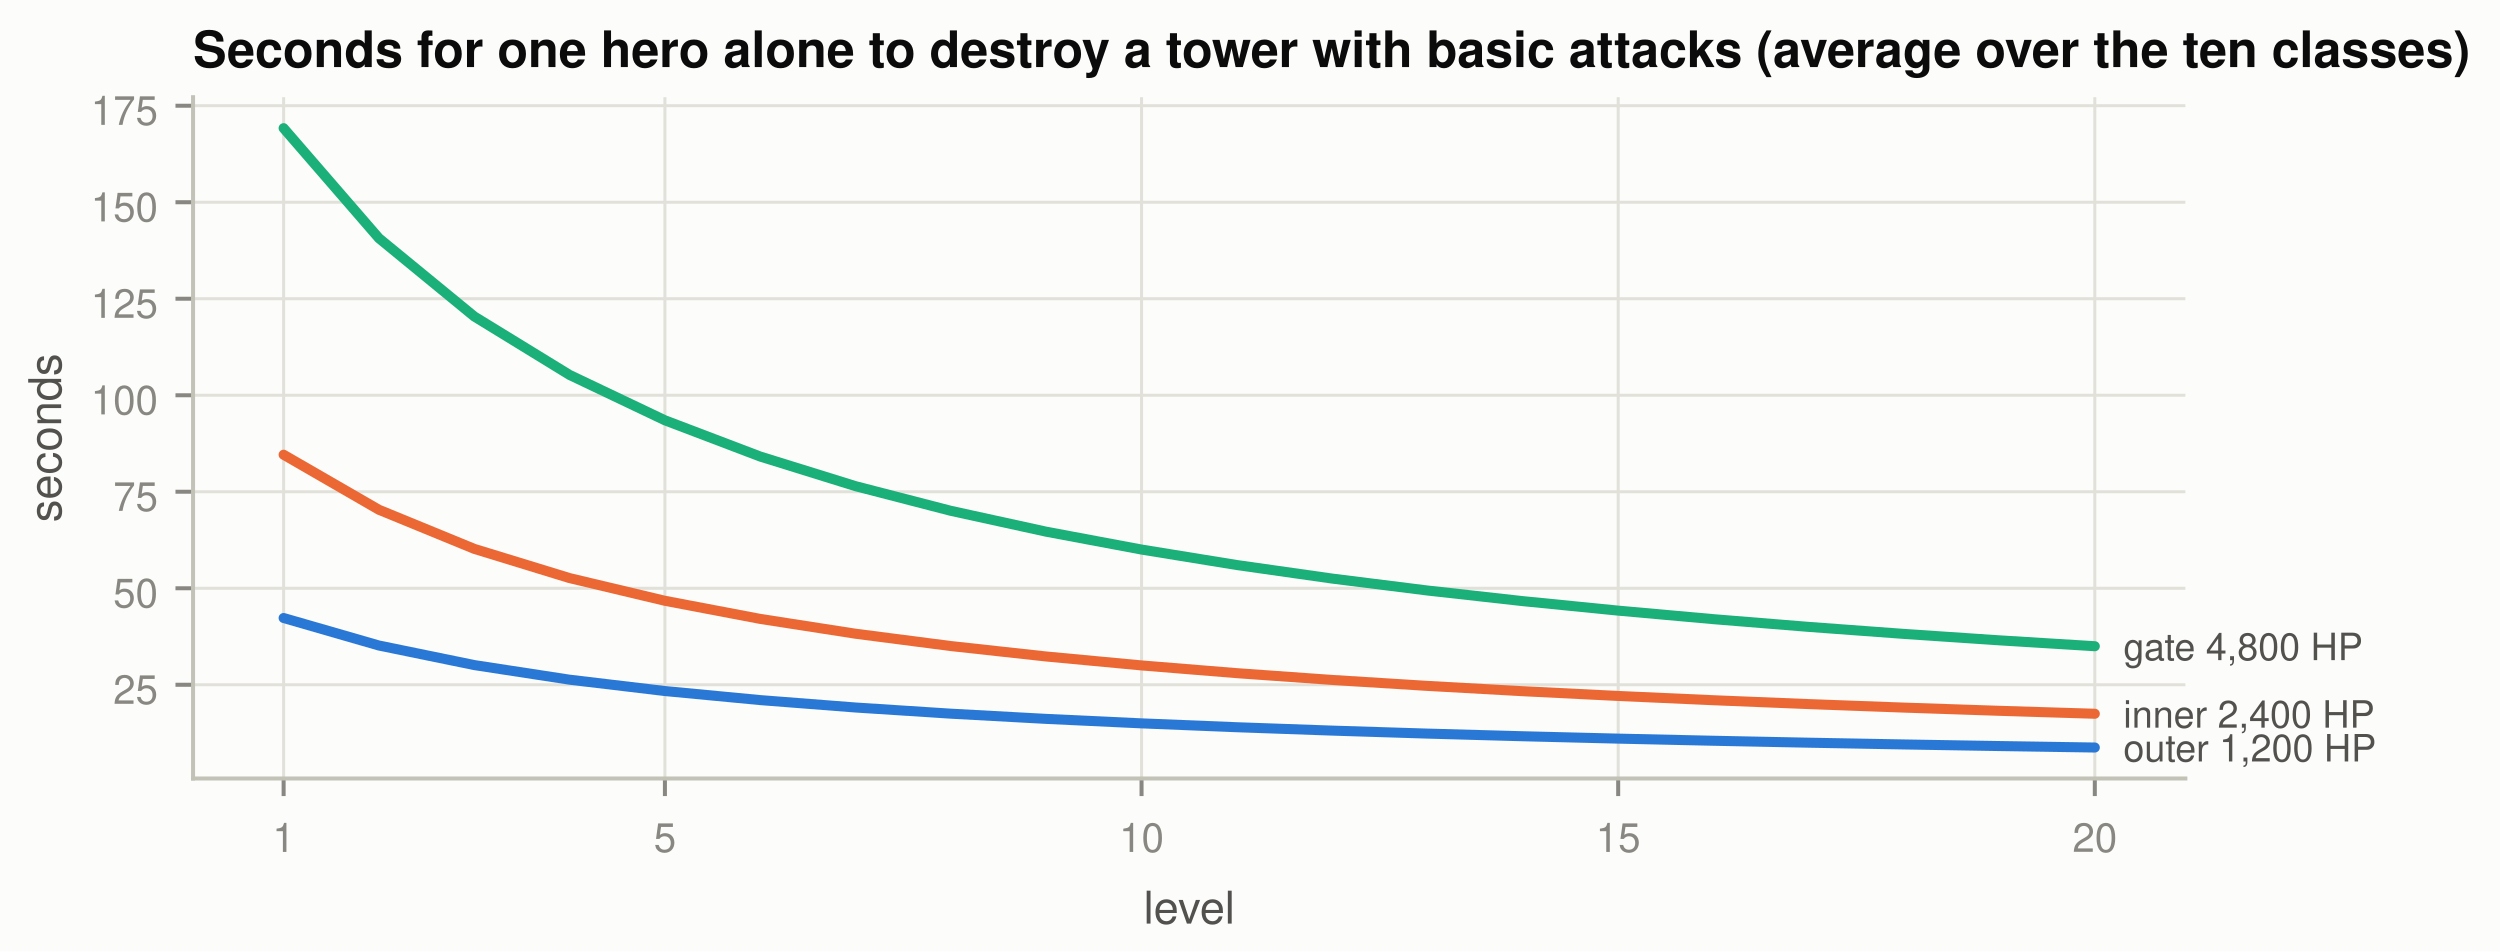
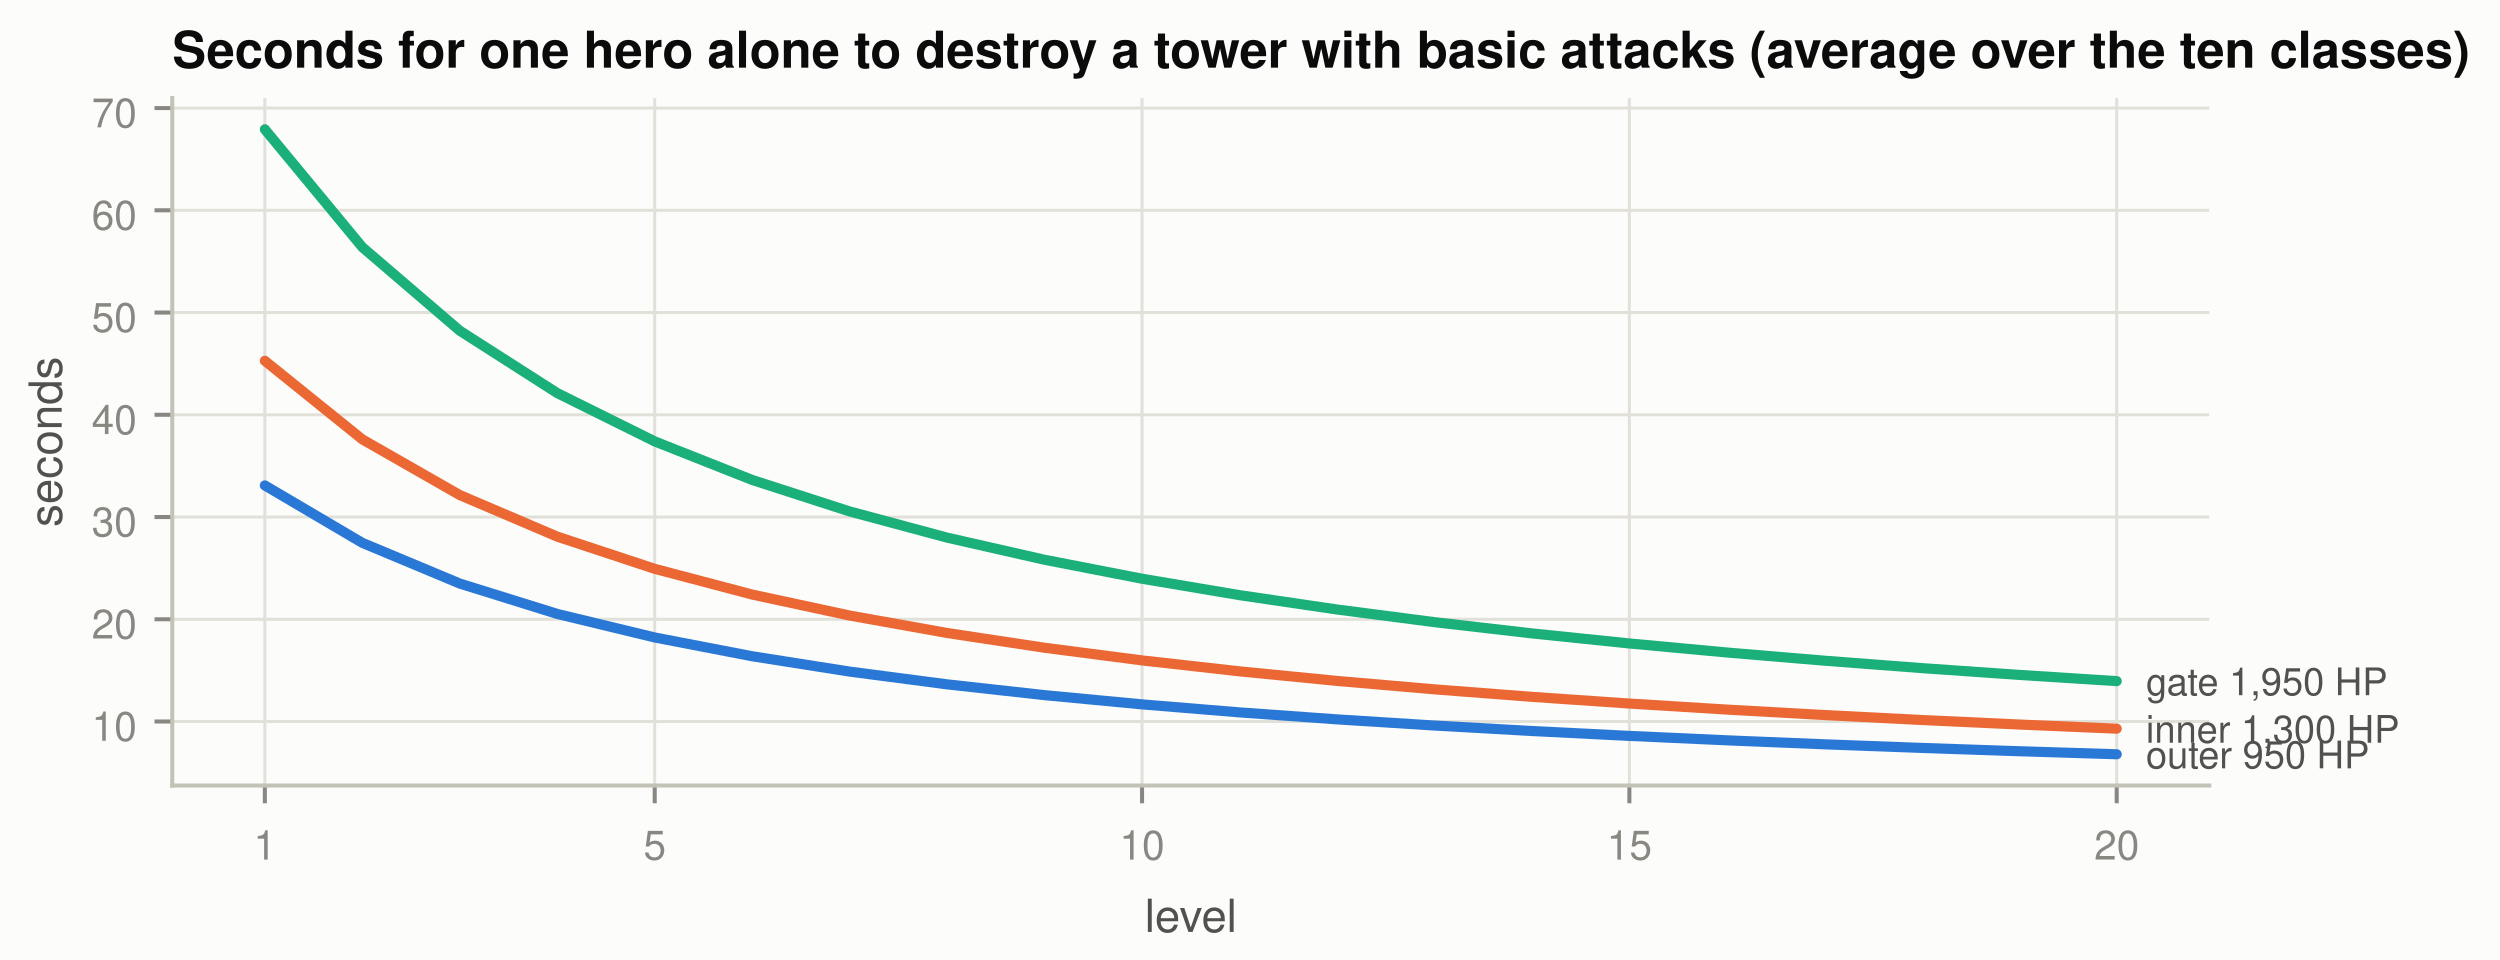
- <svg xmlns="http://www.w3.org/2000/svg" xmlns:xlink="http://www.w3.org/1999/xlink" width="497.617pt" height="189.36pt" viewBox="0 0 497.617 189.36" version="1.1">
+ <svg xmlns="http://www.w3.org/2000/svg" xmlns:xlink="http://www.w3.org/1999/xlink" width="493.169pt" height="189.36pt" viewBox="0 0 493.169 189.36" version="1.1">
  <defs>
    <style type="text/css">*{stroke-linejoin: round; stroke-linecap: butt}</style>
  </defs>
  <g id="figure_1">
    <g id="patch_1">
-       <path d="M 0 189.36  L 497.617 189.36  L 497.617 0  L 0 0  z " style="fill: #fcfcfb" />
+       <path d="M 0 189.36  L 493.169 189.36  L 493.169 0  L 0 0  z " style="fill: #fcfcfb" />
    </g>
    <g id="axes_1">
      <g id="patch_2">
-         <path d="M 38.428 154.955  L 434.991 154.955  L 434.991 19.35  L 38.428 19.35  z " style="fill: #fcfcfb" />
+         <path d="M 33.98 154.955  L 435.824 154.955  L 435.824 19.35  L 33.98 19.35  z " style="fill: #fcfcfb" />
      </g>
      <g id="matplotlib.axis_1">
        <g id="xtick_1">
          <g id="line2d_1">
-             <path d="M 56.453 154.955  L 56.453 19.35  " clip-path="url(#pfa947823c0)" style="fill: none; stroke: #e1e0d9; stroke-width: 0.6; stroke-linecap: round" />
+             <path d="M 52.246 154.955  L 52.246 19.35  " clip-path="url(#p70b40c2c68)" style="fill: none; stroke: #e1e0d9; stroke-width: 0.6; stroke-linecap: round" />
          </g>
          <g id="line2d_2">
            <defs>
-               <path id="m778c0c6bfb" d="M 0 0  L 0 3.5  " style="stroke: #898781; stroke-width: 0.8" />
+               <path id="m6922bcbd6a" d="M 0 0  L 0 3.5  " style="stroke: #898781; stroke-width: 0.8" />
            </defs>
            <g>
-               <use xlink:href="#m778c0c6bfb" x="56.453" y="154.955" style="fill: #898781; stroke: #898781; stroke-width: 0.8" />
+               <use xlink:href="#m6922bcbd6a" x="52.246" y="154.955" style="fill: #898781; stroke: #898781; stroke-width: 0.8" />
            </g>
          </g>
          <g id="text_1">
-             <text style="font-size: 8px; font-family: 'Helvetica Neue', 'Helvetica', 'Arial', 'DejaVu Sans'; text-anchor: middle; fill: #898781" x="56.453" y="169.571" transform="rotate(-0 56.45311 169.571)">1</text>
+             <text style="font-size: 8px; font-family: 'Helvetica Neue', 'Helvetica', 'Arial', 'DejaVu Sans'; text-anchor: middle; fill: #898781" x="52.246" y="169.571" transform="rotate(-0 52.24564 169.571)">1</text>
          </g>
        </g>
        <g id="xtick_2">
          <g id="line2d_3">
-             <path d="M 132.35 154.955  L 132.35 19.35  " clip-path="url(#pfa947823c0)" style="fill: none; stroke: #e1e0d9; stroke-width: 0.6; stroke-linecap: round" />
+             <path d="M 129.154 154.955  L 129.154 19.35  " clip-path="url(#p70b40c2c68)" style="fill: none; stroke: #e1e0d9; stroke-width: 0.6; stroke-linecap: round" />
          </g>
          <g id="line2d_4">
            <g>
-               <use xlink:href="#m778c0c6bfb" x="132.35" y="154.955" style="fill: #898781; stroke: #898781; stroke-width: 0.8" />
+               <use xlink:href="#m6922bcbd6a" x="129.154" y="154.955" style="fill: #898781; stroke: #898781; stroke-width: 0.8" />
            </g>
          </g>
          <g id="text_2">
-             <text style="font-size: 8px; font-family: 'Helvetica Neue', 'Helvetica', 'Arial', 'DejaVu Sans'; text-anchor: middle; fill: #898781" x="132.35" y="169.571" transform="rotate(-0 132.3504 169.571)">5</text>
+             <text style="font-size: 8px; font-family: 'Helvetica Neue', 'Helvetica', 'Arial', 'DejaVu Sans'; text-anchor: middle; fill: #898781" x="129.154" y="169.571" transform="rotate(-0 129.1536 169.571)">5</text>
          </g>
        </g>
        <g id="xtick_3">
          <g id="line2d_5">
-             <path d="M 227.222 154.955  L 227.222 19.35  " clip-path="url(#pfa947823c0)" style="fill: none; stroke: #e1e0d9; stroke-width: 0.6; stroke-linecap: round" />
+             <path d="M 225.289 154.955  L 225.289 19.35  " clip-path="url(#p70b40c2c68)" style="fill: none; stroke: #e1e0d9; stroke-width: 0.6; stroke-linecap: round" />
          </g>
          <g id="line2d_6">
            <g>
-               <use xlink:href="#m778c0c6bfb" x="227.222" y="154.955" style="fill: #898781; stroke: #898781; stroke-width: 0.8" />
+               <use xlink:href="#m6922bcbd6a" x="225.289" y="154.955" style="fill: #898781; stroke: #898781; stroke-width: 0.8" />
            </g>
          </g>
          <g id="text_3">
-             <text style="font-size: 8px; font-family: 'Helvetica Neue', 'Helvetica', 'Arial', 'DejaVu Sans'; text-anchor: middle; fill: #898781" x="227.222" y="169.571" transform="rotate(-0 227.222 169.571)">10</text>
+             <text style="font-size: 8px; font-family: 'Helvetica Neue', 'Helvetica', 'Arial', 'DejaVu Sans'; text-anchor: middle; fill: #898781" x="225.289" y="169.571" transform="rotate(-0 225.2885 169.571)">10</text>
          </g>
        </g>
        <g id="xtick_4">
          <g id="line2d_7">
-             <path d="M 322.094 154.955  L 322.094 19.35  " clip-path="url(#pfa947823c0)" style="fill: none; stroke: #e1e0d9; stroke-width: 0.6; stroke-linecap: round" />
+             <path d="M 321.423 154.955  L 321.423 19.35  " clip-path="url(#p70b40c2c68)" style="fill: none; stroke: #e1e0d9; stroke-width: 0.6; stroke-linecap: round" />
          </g>
          <g id="line2d_8">
            <g>
-               <use xlink:href="#m778c0c6bfb" x="322.094" y="154.955" style="fill: #898781; stroke: #898781; stroke-width: 0.8" />
+               <use xlink:href="#m6922bcbd6a" x="321.423" y="154.955" style="fill: #898781; stroke: #898781; stroke-width: 0.8" />
            </g>
          </g>
          <g id="text_4">
-             <text style="font-size: 8px; font-family: 'Helvetica Neue', 'Helvetica', 'Arial', 'DejaVu Sans'; text-anchor: middle; fill: #898781" x="322.094" y="169.571" transform="rotate(-0 322.0936 169.571)">15</text>
+             <text style="font-size: 8px; font-family: 'Helvetica Neue', 'Helvetica', 'Arial', 'DejaVu Sans'; text-anchor: middle; fill: #898781" x="321.423" y="169.571" transform="rotate(-0 321.4235 169.571)">15</text>
          </g>
        </g>
        <g id="xtick_5">
          <g id="line2d_9">
-             <path d="M 416.965 154.955  L 416.965 19.35  " clip-path="url(#pfa947823c0)" style="fill: none; stroke: #e1e0d9; stroke-width: 0.6; stroke-linecap: round" />
+             <path d="M 417.558 154.955  L 417.558 19.35  " clip-path="url(#p70b40c2c68)" style="fill: none; stroke: #e1e0d9; stroke-width: 0.6; stroke-linecap: round" />
          </g>
          <g id="line2d_10">
            <g>
-               <use xlink:href="#m778c0c6bfb" x="416.965" y="154.955" style="fill: #898781; stroke: #898781; stroke-width: 0.8" />
+               <use xlink:href="#m6922bcbd6a" x="417.558" y="154.955" style="fill: #898781; stroke: #898781; stroke-width: 0.8" />
            </g>
          </g>
          <g id="text_5">
-             <text style="font-size: 8px; font-family: 'Helvetica Neue', 'Helvetica', 'Arial', 'DejaVu Sans'; text-anchor: middle; fill: #898781" x="416.965" y="169.571" transform="rotate(-0 416.9652 169.571)">20</text>
+             <text style="font-size: 8px; font-family: 'Helvetica Neue', 'Helvetica', 'Arial', 'DejaVu Sans'; text-anchor: middle; fill: #898781" x="417.558" y="169.571" transform="rotate(-0 417.5584 169.571)">20</text>
          </g>
        </g>
        <g id="text_6">
-           <text style="font-size: 9px; font-family: 'Helvetica Neue', 'Helvetica', 'Arial', 'DejaVu Sans'; text-anchor: middle; fill: #52514e" x="236.709" y="183.843" transform="rotate(-0 236.7092 183.843)">level</text>
+           <text style="font-size: 9px; font-family: 'Helvetica Neue', 'Helvetica', 'Arial', 'DejaVu Sans'; text-anchor: middle; fill: #52514e" x="234.902" y="183.843" transform="rotate(-0 234.902 183.843)">level</text>
        </g>
      </g>
      <g id="matplotlib.axis_2">
        <g id="ytick_1">
          <g id="line2d_11">
-             <path d="M 38.428 136.302  L 434.991 136.302  " clip-path="url(#pfa947823c0)" style="fill: none; stroke: #e1e0d9; stroke-width: 0.6; stroke-linecap: round" />
+             <path d="M 33.98 142.329  L 435.824 142.329  " clip-path="url(#p70b40c2c68)" style="fill: none; stroke: #e1e0d9; stroke-width: 0.6; stroke-linecap: round" />
          </g>
          <g id="line2d_12">
            <defs>
-               <path id="mc71cb6f096" d="M 0 0  L -3.5 0  " style="stroke: #898781; stroke-width: 0.8" />
+               <path id="m5dee5f79e2" d="M 0 0  L -3.5 0  " style="stroke: #898781; stroke-width: 0.8" />
            </defs>
            <g>
-               <use xlink:href="#mc71cb6f096" x="38.428" y="136.302" style="fill: #898781; stroke: #898781; stroke-width: 0.8" />
+               <use xlink:href="#m5dee5f79e2" x="33.98" y="142.329" style="fill: #898781; stroke: #898781; stroke-width: 0.8" />
            </g>
          </g>
          <g id="text_7">
-             <text style="font-size: 8px; font-family: 'Helvetica Neue', 'Helvetica', 'Arial', 'DejaVu Sans'; text-anchor: end; fill: #898781" x="31.427" y="140.11" transform="rotate(-0 31.4275 140.1104)">25</text>
+             <text style="font-size: 8px; font-family: 'Helvetica Neue', 'Helvetica', 'Arial', 'DejaVu Sans'; text-anchor: end; fill: #898781" x="26.98" y="146.137" transform="rotate(-0 26.98 146.1372)">10</text>
          </g>
        </g>
        <g id="ytick_2">
          <g id="line2d_13">
-             <path d="M 38.428 117.092  L 434.991 117.092  " clip-path="url(#pfa947823c0)" style="fill: none; stroke: #e1e0d9; stroke-width: 0.6; stroke-linecap: round" />
+             <path d="M 33.98 122.161  L 435.824 122.161  " clip-path="url(#p70b40c2c68)" style="fill: none; stroke: #e1e0d9; stroke-width: 0.6; stroke-linecap: round" />
          </g>
          <g id="line2d_14">
            <g>
-               <use xlink:href="#mc71cb6f096" x="38.428" y="117.092" style="fill: #898781; stroke: #898781; stroke-width: 0.8" />
+               <use xlink:href="#m5dee5f79e2" x="33.98" y="122.161" style="fill: #898781; stroke: #898781; stroke-width: 0.8" />
            </g>
          </g>
          <g id="text_8">
-             <text style="font-size: 8px; font-family: 'Helvetica Neue', 'Helvetica', 'Arial', 'DejaVu Sans'; text-anchor: end; fill: #898781" x="31.427" y="120.9" transform="rotate(-0 31.4275 120.9005)">50</text>
+             <text style="font-size: 8px; font-family: 'Helvetica Neue', 'Helvetica', 'Arial', 'DejaVu Sans'; text-anchor: end; fill: #898781" x="26.98" y="125.969" transform="rotate(-0 26.98 125.9688)">20</text>
          </g>
        </g>
        <g id="ytick_3">
          <g id="line2d_15">
-             <path d="M 38.428 97.883  L 434.991 97.883  " clip-path="url(#pfa947823c0)" style="fill: none; stroke: #e1e0d9; stroke-width: 0.6; stroke-linecap: round" />
+             <path d="M 33.98 101.992  L 435.824 101.992  " clip-path="url(#p70b40c2c68)" style="fill: none; stroke: #e1e0d9; stroke-width: 0.6; stroke-linecap: round" />
          </g>
          <g id="line2d_16">
            <g>
-               <use xlink:href="#mc71cb6f096" x="38.428" y="97.883" style="fill: #898781; stroke: #898781; stroke-width: 0.8" />
+               <use xlink:href="#m5dee5f79e2" x="33.98" y="101.992" style="fill: #898781; stroke: #898781; stroke-width: 0.8" />
            </g>
          </g>
          <g id="text_9">
-             <text style="font-size: 8px; font-family: 'Helvetica Neue', 'Helvetica', 'Arial', 'DejaVu Sans'; text-anchor: end; fill: #898781" x="31.427" y="101.691" transform="rotate(-0 31.4275 101.6906)">75</text>
+             <text style="font-size: 8px; font-family: 'Helvetica Neue', 'Helvetica', 'Arial', 'DejaVu Sans'; text-anchor: end; fill: #898781" x="26.98" y="105.8" transform="rotate(-0 26.98 105.8003)">30</text>
          </g>
        </g>
        <g id="ytick_4">
          <g id="line2d_17">
-             <path d="M 38.428 78.673  L 434.991 78.673  " clip-path="url(#pfa947823c0)" style="fill: none; stroke: #e1e0d9; stroke-width: 0.6; stroke-linecap: round" />
+             <path d="M 33.98 81.824  L 435.824 81.824  " clip-path="url(#p70b40c2c68)" style="fill: none; stroke: #e1e0d9; stroke-width: 0.6; stroke-linecap: round" />
          </g>
          <g id="line2d_18">
            <g>
-               <use xlink:href="#mc71cb6f096" x="38.428" y="78.673" style="fill: #898781; stroke: #898781; stroke-width: 0.8" />
+               <use xlink:href="#m5dee5f79e2" x="33.98" y="81.824" style="fill: #898781; stroke: #898781; stroke-width: 0.8" />
            </g>
          </g>
          <g id="text_10">
-             <text style="font-size: 8px; font-family: 'Helvetica Neue', 'Helvetica', 'Arial', 'DejaVu Sans'; text-anchor: end; fill: #898781" x="31.427" y="82.481" transform="rotate(-0 31.4275 82.48066)">100</text>
+             <text style="font-size: 8px; font-family: 'Helvetica Neue', 'Helvetica', 'Arial', 'DejaVu Sans'; text-anchor: end; fill: #898781" x="26.98" y="85.632" transform="rotate(-0 26.98 85.63183)">40</text>
          </g>
        </g>
        <g id="ytick_5">
          <g id="line2d_19">
-             <path d="M 38.428 59.463  L 434.991 59.463  " clip-path="url(#pfa947823c0)" style="fill: none; stroke: #e1e0d9; stroke-width: 0.6; stroke-linecap: round" />
+             <path d="M 33.98 61.655  L 435.824 61.655  " clip-path="url(#p70b40c2c68)" style="fill: none; stroke: #e1e0d9; stroke-width: 0.6; stroke-linecap: round" />
          </g>
          <g id="line2d_20">
            <g>
-               <use xlink:href="#mc71cb6f096" x="38.428" y="59.463" style="fill: #898781; stroke: #898781; stroke-width: 0.8" />
+               <use xlink:href="#m5dee5f79e2" x="33.98" y="61.655" style="fill: #898781; stroke: #898781; stroke-width: 0.8" />
            </g>
          </g>
          <g id="text_11">
-             <text style="font-size: 8px; font-family: 'Helvetica Neue', 'Helvetica', 'Arial', 'DejaVu Sans'; text-anchor: end; fill: #898781" x="31.427" y="63.271" transform="rotate(-0 31.4275 63.27076)">125</text>
+             <text style="font-size: 8px; font-family: 'Helvetica Neue', 'Helvetica', 'Arial', 'DejaVu Sans'; text-anchor: end; fill: #898781" x="26.98" y="65.463" transform="rotate(-0 26.98 65.46337)">50</text>
          </g>
        </g>
        <g id="ytick_6">
          <g id="line2d_21">
-             <path d="M 38.428 40.253  L 434.991 40.253  " clip-path="url(#pfa947823c0)" style="fill: none; stroke: #e1e0d9; stroke-width: 0.6; stroke-linecap: round" />
+             <path d="M 33.98 41.487  L 435.824 41.487  " clip-path="url(#p70b40c2c68)" style="fill: none; stroke: #e1e0d9; stroke-width: 0.6; stroke-linecap: round" />
          </g>
          <g id="line2d_22">
            <g>
-               <use xlink:href="#mc71cb6f096" x="38.428" y="40.253" style="fill: #898781; stroke: #898781; stroke-width: 0.8" />
+               <use xlink:href="#m5dee5f79e2" x="33.98" y="41.487" style="fill: #898781; stroke: #898781; stroke-width: 0.8" />
            </g>
          </g>
          <g id="text_12">
-             <text style="font-size: 8px; font-family: 'Helvetica Neue', 'Helvetica', 'Arial', 'DejaVu Sans'; text-anchor: end; fill: #898781" x="31.427" y="44.061" transform="rotate(-0 31.4275 44.06085)">150</text>
+             <text style="font-size: 8px; font-family: 'Helvetica Neue', 'Helvetica', 'Arial', 'DejaVu Sans'; text-anchor: end; fill: #898781" x="26.98" y="45.295" transform="rotate(-0 26.98 45.29491)">60</text>
          </g>
        </g>
        <g id="ytick_7">
          <g id="line2d_23">
-             <path d="M 38.428 21.043  L 434.991 21.043  " clip-path="url(#pfa947823c0)" style="fill: none; stroke: #e1e0d9; stroke-width: 0.6; stroke-linecap: round" />
+             <path d="M 33.98 21.318  L 435.824 21.318  " clip-path="url(#p70b40c2c68)" style="fill: none; stroke: #e1e0d9; stroke-width: 0.6; stroke-linecap: round" />
          </g>
          <g id="line2d_24">
            <g>
-               <use xlink:href="#mc71cb6f096" x="38.428" y="21.043" style="fill: #898781; stroke: #898781; stroke-width: 0.8" />
+               <use xlink:href="#m5dee5f79e2" x="33.98" y="21.318" style="fill: #898781; stroke: #898781; stroke-width: 0.8" />
            </g>
          </g>
          <g id="text_13">
-             <text style="font-size: 8px; font-family: 'Helvetica Neue', 'Helvetica', 'Arial', 'DejaVu Sans'; text-anchor: end; fill: #898781" x="31.427" y="24.851" transform="rotate(-0 31.4275 24.85095)">175</text>
+             <text style="font-size: 8px; font-family: 'Helvetica Neue', 'Helvetica', 'Arial', 'DejaVu Sans'; text-anchor: end; fill: #898781" x="26.98" y="25.126" transform="rotate(-0 26.98 25.12645)">70</text>
          </g>
        </g>
        <g id="text_14">
          <text style="font-size: 9px; font-family: 'Helvetica Neue', 'Helvetica', 'Arial', 'DejaVu Sans'; text-anchor: middle; fill: #52514e" x="12.168" y="87.153" transform="rotate(-90 12.168 87.1525)">seconds</text>
        </g>
      </g>
      <g id="line2d_25">
-         <path d="M 56.453 123.013  L 75.427 128.49  L 94.402 132.382  L 113.376 135.291  L 132.35 137.55  L 151.325 139.353  L 170.299 140.827  L 189.273 142.055  L 208.248 143.092  L 227.222 143.982  L 246.196 144.752  L 265.171 145.425  L 284.145 146.02  L 303.119 146.548  L 322.094 147.02  L 341.068 147.445  L 360.042 147.83  L 379.017 148.18  L 397.991 148.499  L 416.965 148.791  " clip-path="url(#pfa947823c0)" style="fill: none; stroke: #2a78d6; stroke-width: 2; stroke-linecap: round" />
+         <path d="M 52.246 95.762  L 71.473 107.088  L 90.7 115.117  L 109.927 121.109  L 129.154 125.753  L 148.381 129.459  L 167.608 132.485  L 186.835 135.002  L 206.062 137.13  L 225.289 138.952  L 244.516 140.529  L 263.743 141.908  L 282.969 143.125  L 302.196 144.205  L 321.423 145.171  L 340.65 146.041  L 359.877 146.827  L 379.104 147.541  L 398.331 148.193  L 417.558 148.791  " clip-path="url(#p70b40c2c68)" style="fill: none; stroke: #2a78d6; stroke-width: 2; stroke-linecap: round" />
      </g>
      <g id="line2d_26">
-         <path d="M 56.453 90.513  L 75.427 101.468  L 94.402 109.252  L 113.376 115.071  L 132.35 119.587  L 151.325 123.194  L 170.299 126.142  L 189.273 128.597  L 208.248 130.673  L 227.222 132.451  L 246.196 133.991  L 265.171 135.339  L 284.145 136.527  L 303.119 137.583  L 322.094 138.528  L 341.068 139.379  L 360.042 140.148  L 379.017 140.847  L 397.991 141.485  L 416.965 142.07  " clip-path="url(#pfa947823c0)" style="fill: none; stroke: #eb6834; stroke-width: 2; stroke-linecap: round" />
+         <path d="M 52.246 71.175  L 71.473 86.674  L 90.7 97.661  L 109.927 105.86  L 129.154 112.215  L 148.381 117.286  L 167.608 121.427  L 186.835 124.872  L 206.062 127.784  L 225.289 130.277  L 244.516 132.435  L 263.743 134.323  L 282.969 135.987  L 302.196 137.466  L 321.423 138.788  L 340.65 139.977  L 359.877 141.053  L 379.104 142.031  L 398.331 142.924  L 417.558 143.741  " clip-path="url(#p70b40c2c68)" style="fill: none; stroke: #eb6834; stroke-width: 2; stroke-linecap: round" />
      </g>
      <g id="line2d_27">
-         <path d="M 56.453 25.514  L 75.427 47.423  L 94.402 62.991  L 113.376 74.629  L 132.35 83.661  L 151.325 90.876  L 170.299 96.772  L 189.273 101.682  L 208.248 105.833  L 227.222 109.389  L 246.196 112.47  L 265.171 115.165  L 284.145 117.542  L 303.119 119.655  L 322.094 121.544  L 341.068 123.245  L 360.042 124.783  L 379.017 126.181  L 397.991 127.458  L 416.965 128.628  " clip-path="url(#pfa947823c0)" style="fill: none; stroke: #1baf7a; stroke-width: 2; stroke-linecap: round" />
+         <path d="M 52.246 25.514  L 71.473 48.762  L 90.7 65.242  L 109.927 77.542  L 129.154 87.074  L 148.381 94.681  L 167.608 100.892  L 186.835 106.059  L 206.062 110.427  L 225.289 114.166  L 244.516 117.404  L 263.743 120.235  L 282.969 122.732  L 302.196 124.95  L 321.423 126.933  L 340.65 128.717  L 359.877 130.331  L 379.104 131.798  L 398.331 133.136  L 417.558 134.363  " clip-path="url(#p70b40c2c68)" style="fill: none; stroke: #1baf7a; stroke-width: 2; stroke-linecap: round" />
      </g>
      <g id="patch_3">
-         <path d="M 38.428 154.955  L 38.428 19.35  " style="fill: none; stroke: #c3c2b7; stroke-width: 0.8; stroke-linejoin: miter; stroke-linecap: square" />
+         <path d="M 33.98 154.955  L 33.98 19.35  " style="fill: none; stroke: #c3c2b7; stroke-width: 0.8; stroke-linejoin: miter; stroke-linecap: square" />
      </g>
      <g id="patch_4">
-         <path d="M 38.428 154.955  L 434.991 154.955  " style="fill: none; stroke: #c3c2b7; stroke-width: 0.8; stroke-linejoin: miter; stroke-linecap: square" />
+         <path d="M 33.98 154.955  L 435.824 154.955  " style="fill: none; stroke: #c3c2b7; stroke-width: 0.8; stroke-linejoin: miter; stroke-linecap: square" />
      </g>
      <g id="text_15">
-         <text style="font-size: 7.5px; font-family: 'Helvetica Neue', 'Helvetica', 'Arial', 'DejaVu Sans'; text-anchor: start; fill: #52514e" x="422.658" y="151.562" transform="rotate(-0 422.6575 151.5624)">outer 1,200 HP</text>
+         <text style="font-size: 7.5px; font-family: 'Helvetica Neue', 'Helvetica', 'Arial', 'DejaVu Sans'; text-anchor: start; fill: #52514e" x="423.327" y="151.562" transform="rotate(-0 423.3265 151.5624)">outer 950 HP</text>
      </g>
      <g id="text_16">
-         <text style="font-size: 7.5px; font-family: 'Helvetica Neue', 'Helvetica', 'Arial', 'DejaVu Sans'; text-anchor: start; fill: #52514e" x="422.658" y="144.841" transform="rotate(-0 422.6575 144.8413)">inner 2,400 HP</text>
+         <text style="font-size: 7.5px; font-family: 'Helvetica Neue', 'Helvetica', 'Arial', 'DejaVu Sans'; text-anchor: start; fill: #52514e" x="423.327" y="146.513" transform="rotate(-0 423.3265 146.5126)">inner 1,300 HP</text>
      </g>
      <g id="text_17">
-         <text style="font-size: 7.5px; font-family: 'Helvetica Neue', 'Helvetica', 'Arial', 'DejaVu Sans'; text-anchor: start; fill: #52514e" x="422.658" y="131.399" transform="rotate(-0 422.6575 131.399)">gate 4,800 HP</text>
+         <text style="font-size: 7.5px; font-family: 'Helvetica Neue', 'Helvetica', 'Arial', 'DejaVu Sans'; text-anchor: start; fill: #52514e" x="423.327" y="137.134" transform="rotate(-0 423.3265 137.1344)">gate 1,950 HP</text>
      </g>
      <g id="text_18">
-         <text style="font-weight: 600; font-size: 10px; font-family: 'Helvetica Neue', 'Helvetica', 'Arial', 'DejaVu Sans'; text-anchor: start; fill: #0b0b0b" x="38.428" y="13.35" transform="rotate(-0 38.4275 13.35)">Seconds for one hero alone to destroy a tower with basic attacks (average over the ten classes)</text>
+         <text style="font-weight: 600; font-size: 10px; font-family: 'Helvetica Neue', 'Helvetica', 'Arial', 'DejaVu Sans'; text-anchor: start; fill: #0b0b0b" x="33.98" y="13.35" transform="rotate(-0 33.98 13.35)">Seconds for one hero alone to destroy a tower with basic attacks (average over the ten classes)</text>
      </g>
    </g>
  </g>
  <defs>
-     <clipPath id="pfa947823c0">
-       <rect x="38.428" y="19.35" width="396.563" height="135.605" />
+     <clipPath id="p70b40c2c68">
+       <rect x="33.98" y="19.35" width="401.844" height="135.605" />
    </clipPath>
  </defs>
</svg>
